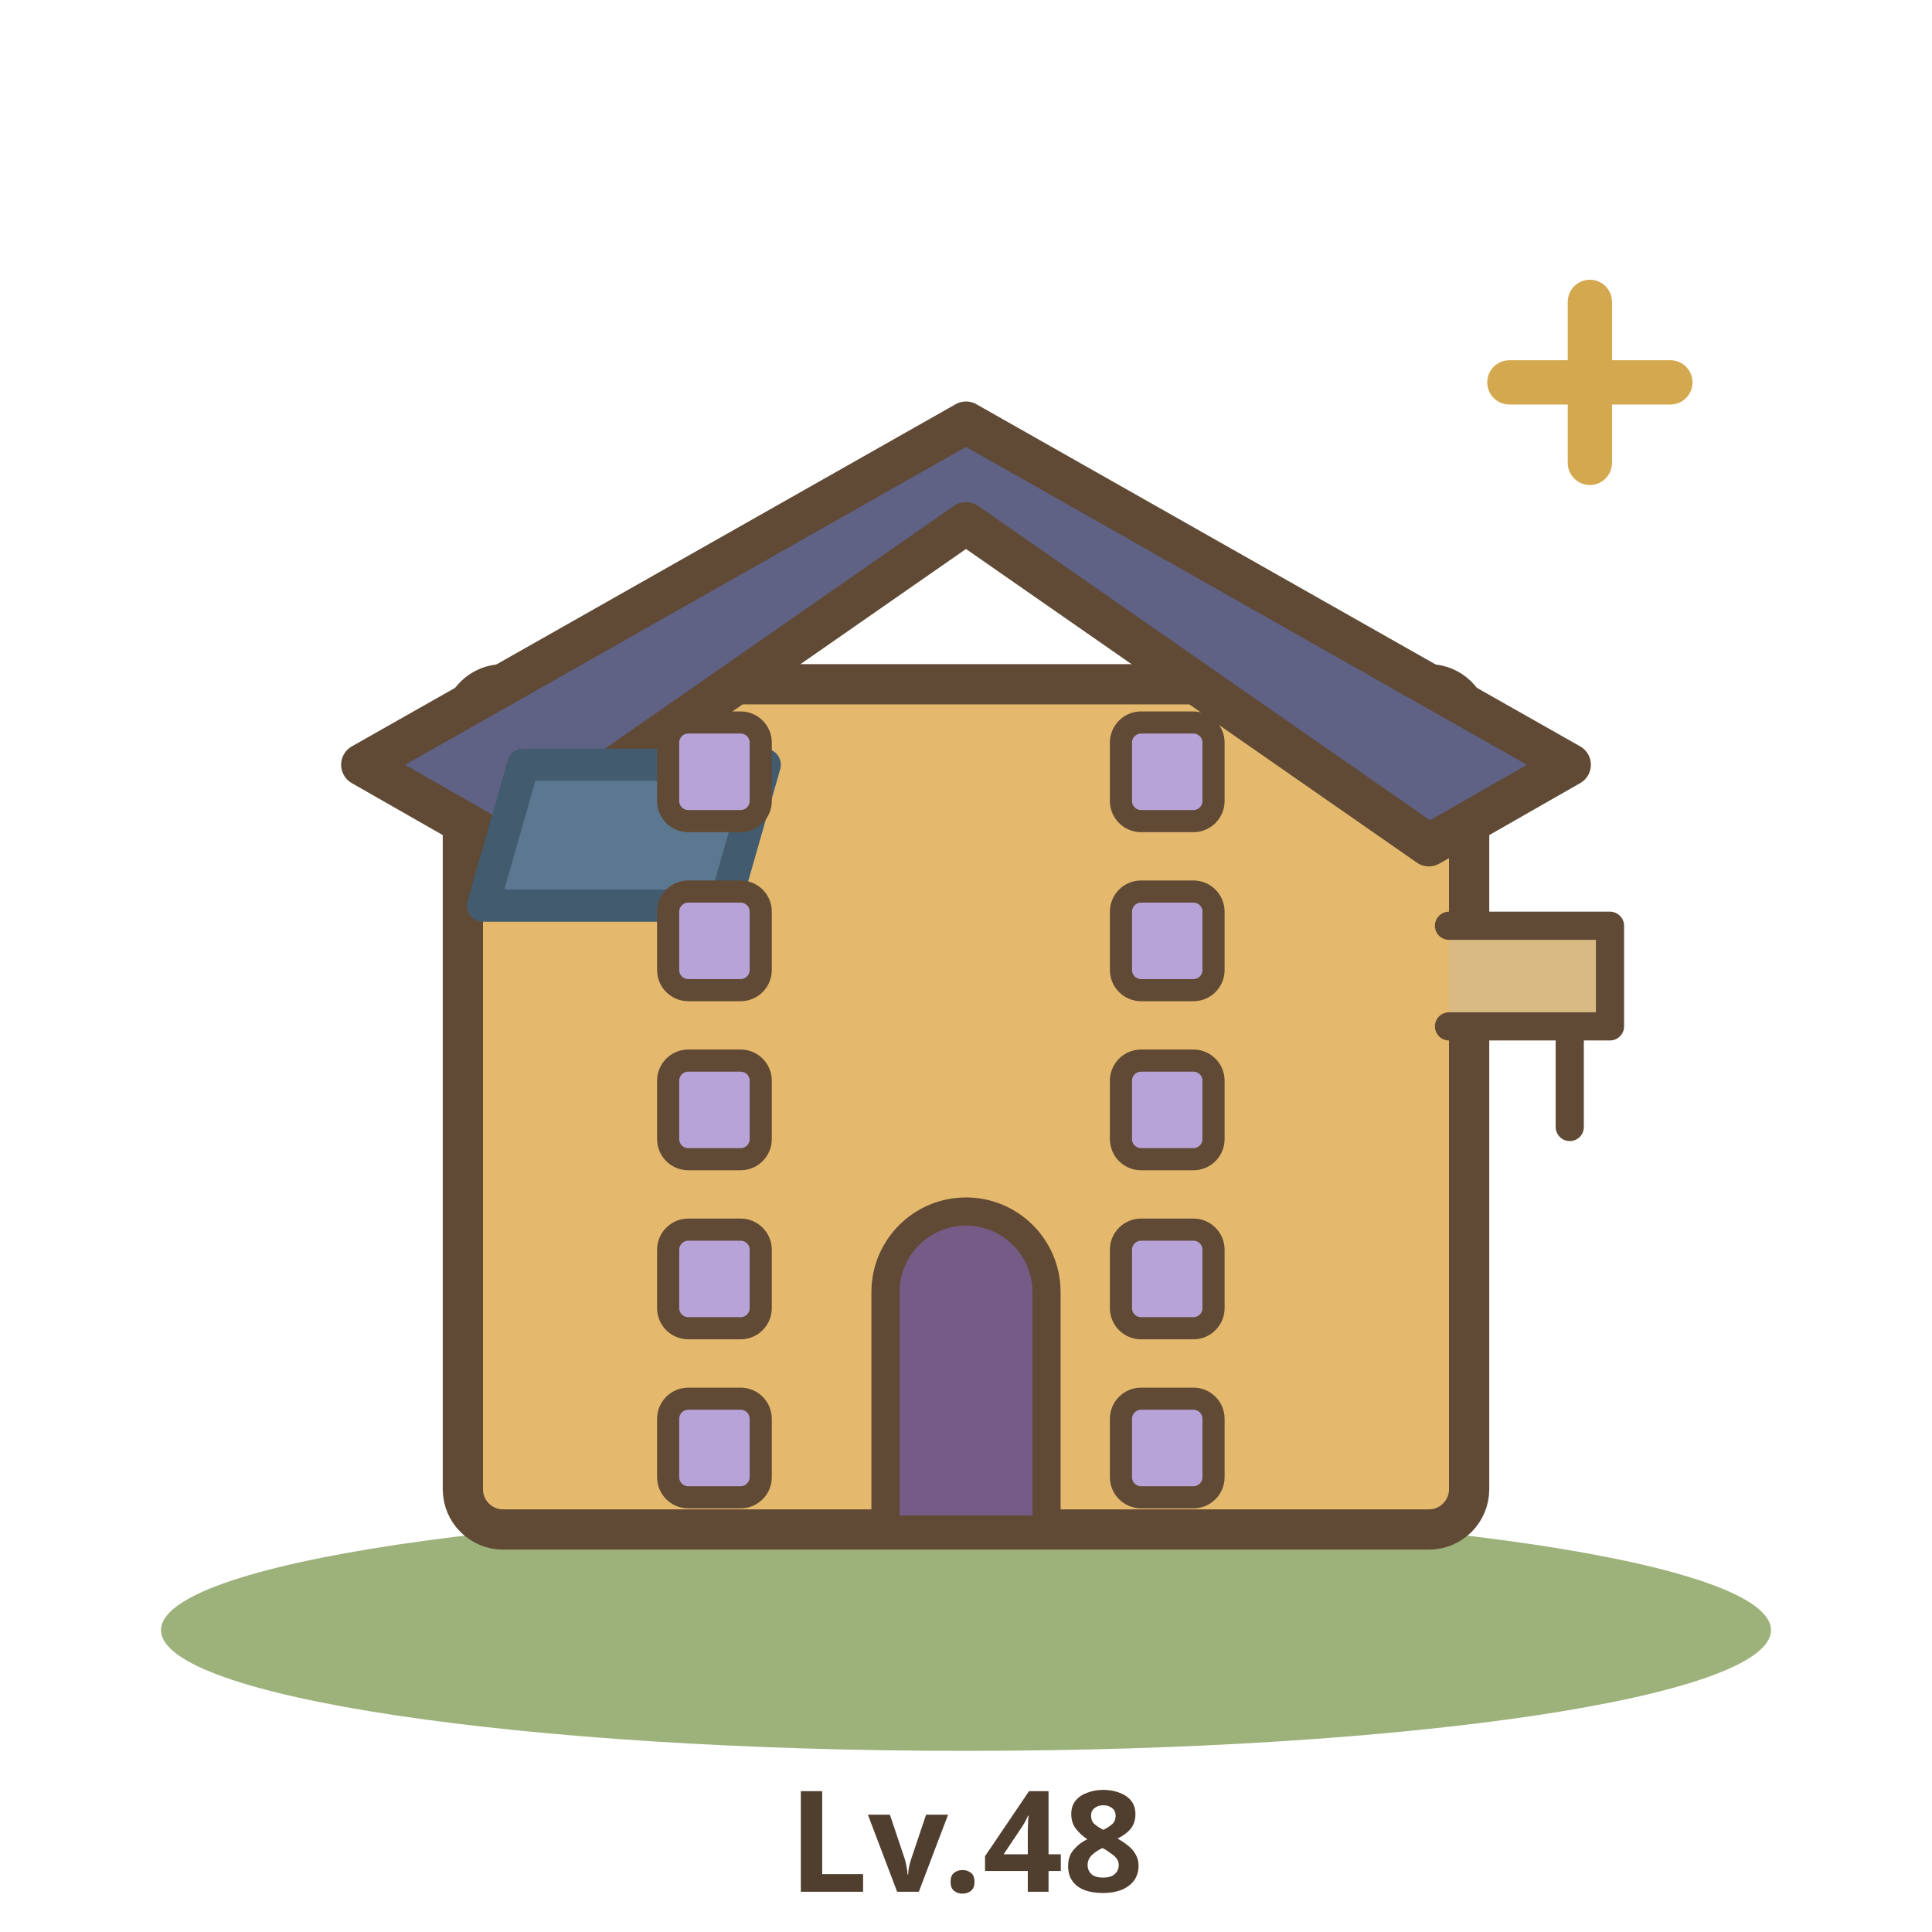
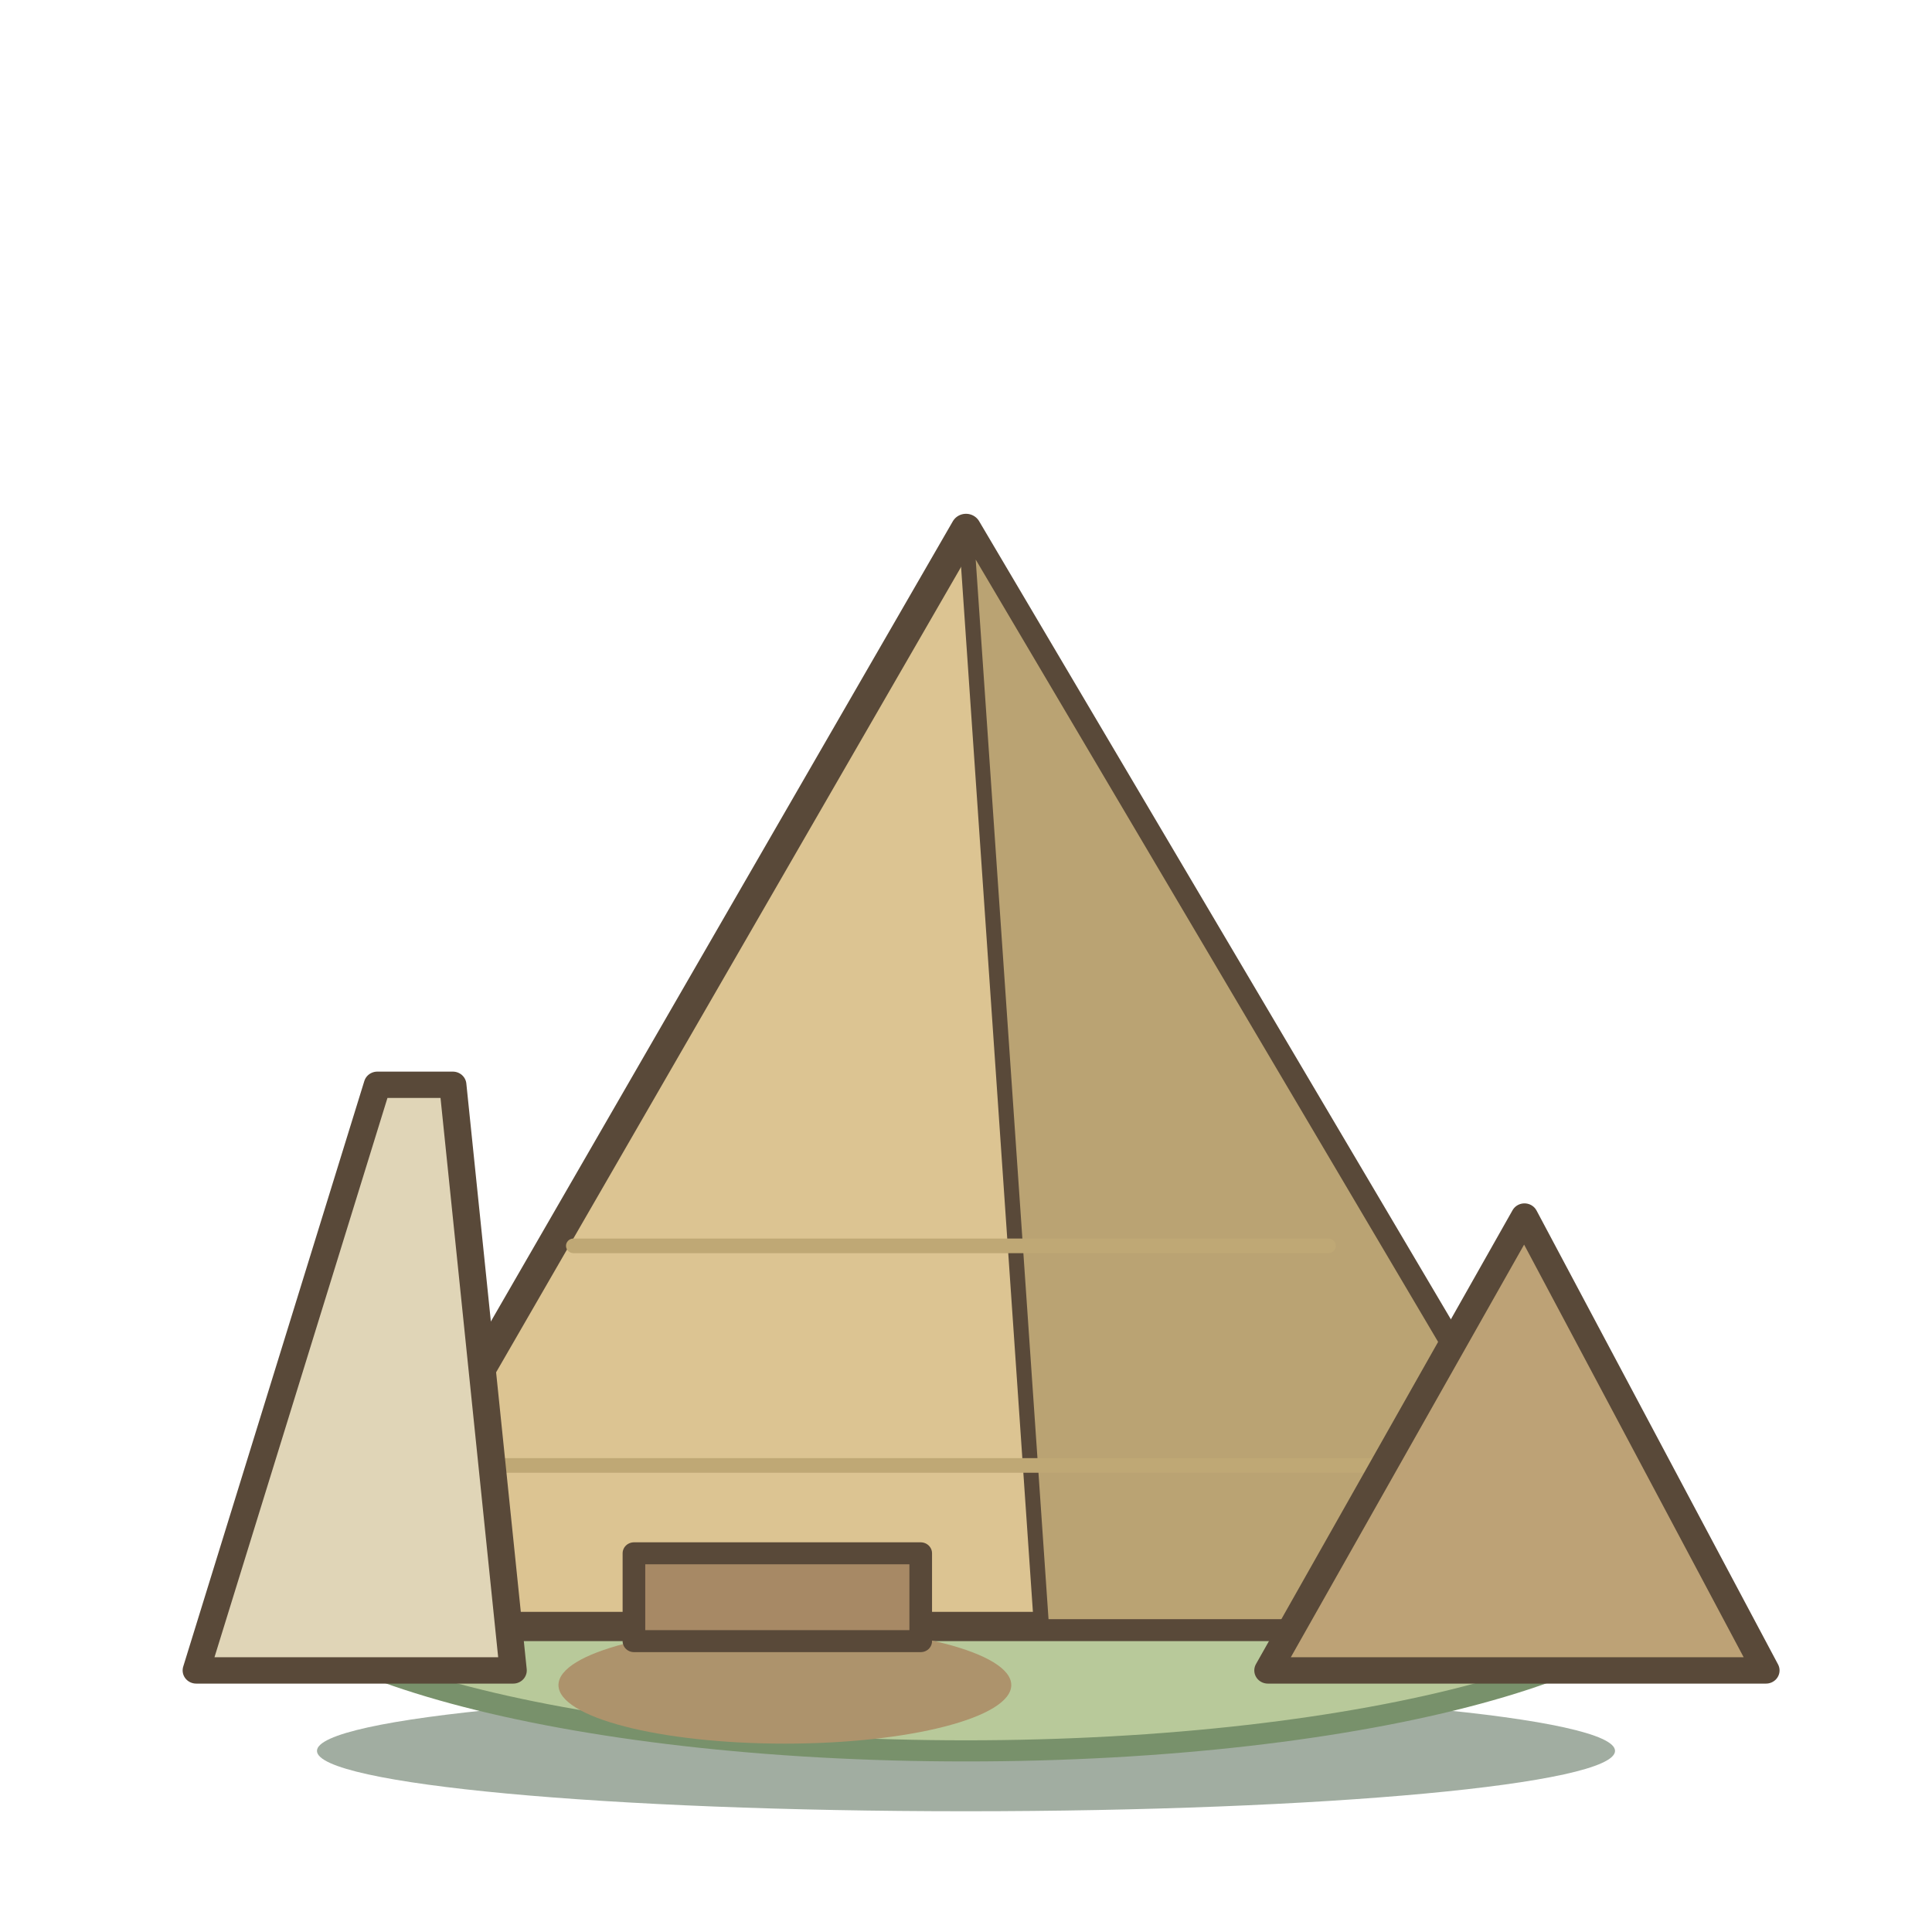
- <svg xmlns="http://www.w3.org/2000/svg" width="96" height="96" viewBox="0 0 96 96">
+ <svg xmlns="http://www.w3.org/2000/svg" width="128" height="128" viewBox="0 0 128 128">
+   <defs>
+     <linearGradient id="seed">
+       <stop stop-color="#E5BF79" />
+       <stop offset="1" stop-color="#B27943" />
+     </linearGradient>
+     <linearGradient id="bark">
+       <stop stop-color="#B18A53" />
+       <stop offset="1" stop-color="#795B37" />
+     </linearGradient>
+     <linearGradient id="window" x2="0" y2="1">
+       <stop stop-color="#D0DFCD" />
+       <stop offset="1" stop-color="#7EABB4" />
+     </linearGradient>
+     <linearGradient id="glass">
+       <stop stop-color="#D5E9E2" />
+       <stop offset=".4" stop-color="#ACCED4" />
+       <stop offset="1" stop-color="#6D9CA9" />
+     </linearGradient>
+   </defs>
  <g stroke-linecap="round" stroke-linejoin="round">
-     <ellipse cx="48" cy="81" rx="40" ry="6" fill="#9DB17B" />
-     <rect x="23.0" y="34.0" width="50.0" height="42.0" rx="2" fill="#E4B96D" stroke="#604A35" stroke-width="2" />
-     <path d="M18.0 38.0 L48 21.0 L78.0 38.0 L71.0 42.0 L48 26.0 L25.0 42.0 Z" fill="#5F6185" stroke="#604A35" stroke-width="2.1" />
-     <path d="M26.0 38.0l12 0-2 7-12 0Z" fill="#5B7890" stroke="#425B6F" stroke-width="1.6" />
-     <path d="M79 15v8m-4-4h8" stroke="#D4A84F" stroke-width="2.2" />
-     <rect x="33.2" y="35.9" width="4.6" height="4.9" rx="1" fill="#B7A3D8" stroke="#604A35" stroke-width="1.1" />
-     <rect x="55.7" y="35.9" width="4.6" height="4.9" rx="1" fill="#B7A3D8" stroke="#604A35" stroke-width="1.1" />
-     <rect x="33.2" y="44.3" width="4.6" height="4.9" rx="1" fill="#B7A3D8" stroke="#604A35" stroke-width="1.1" />
-     <rect x="55.7" y="44.3" width="4.6" height="4.9" rx="1" fill="#B7A3D8" stroke="#604A35" stroke-width="1.1" />
-     <rect x="33.2" y="52.7" width="4.6" height="4.9" rx="1" fill="#B7A3D8" stroke="#604A35" stroke-width="1.1" />
-     <rect x="55.7" y="52.7" width="4.6" height="4.9" rx="1" fill="#B7A3D8" stroke="#604A35" stroke-width="1.1" />
-     <rect x="33.2" y="61.1" width="4.6" height="4.9" rx="1" fill="#B7A3D8" stroke="#604A35" stroke-width="1.1" />
-     <rect x="55.7" y="61.1" width="4.6" height="4.9" rx="1" fill="#B7A3D8" stroke="#604A35" stroke-width="1.1" />
-     <rect x="33.2" y="69.5" width="4.6" height="4.9" rx="1" fill="#B7A3D8" stroke="#604A35" stroke-width="1.1" />
-     <rect x="55.7" y="69.5" width="4.6" height="4.9" rx="1" fill="#B7A3D8" stroke="#604A35" stroke-width="1.1" />
-     <path d="M44 76v-11.8a4 4 0 0 1 8 0v11.8Z" fill="#765B86" stroke="#604A35" stroke-width="1.4" />
-     <path d="M72.0 46.0h8v5h-8m1 0v5m5-5v5" fill="#D9BA82" stroke="#604A35" stroke-width="1.4" />
-     <text x="48" y="94" text-anchor="middle" font-family="sans-serif" font-size="7" font-weight="700" fill="#503E2E">Lv.48</text>
+     <ellipse cx="64" cy="116" rx="43" ry="4" fill="#A1ADA1" stroke="none" stroke-width="1" />
+     <path d="M16 103Q64 87 112 103L112 108Q64 124 16 108Z" fill="#839D6F" stroke="#667A5B" stroke-width="1.2" />
+     <ellipse cx="64" cy="103" rx="48" ry="13" fill="#B8C99A" stroke="#78916B" stroke-width="1.4" />
+     <path d="M25 104Q52 96 87 101Q98 103 104 104" fill="none" stroke="#E8E6C9" stroke-width="1.2" />
+     <g transform="translate(0 3) scale(1 .97)">
+       <g transform="translate(0 0.000) scale(1 1)">
+         <path d="M22 108L64 33L107 108Z" fill="#DCC492" stroke="#594939" stroke-width="2" />
+         <path d="M64 33L69 108H107Z" fill="#BAA373" stroke="#594939" stroke-width="1" />
+         <path d="M38.00 82.00L88.00 82.00" fill="none" stroke="#BFA875" stroke-width="1" />
+         <path d="M29.00 97.00L99.00 97.00" fill="none" stroke="#BFA875" stroke-width="1" />
+       </g>
+       <path d="M84 111L101 80L117 111Z" fill="#BDA276" stroke="#594939" stroke-width="1.8" />
+       <path d="M13 111L25 71L30 71L34 111Z" fill="#E0D5B7" stroke="#594939" stroke-width="1.8" />
+       <ellipse cx="52" cy="112" rx="15" ry="4" fill="#AD936C" stroke="none" stroke-width="1" />
+       <rect x="42.00" y="103.00" width="19.00" height="6.00" rx="0" fill="#A78965" stroke="#594939" stroke-width="1.5" />
+     </g>
  </g>
</svg>
